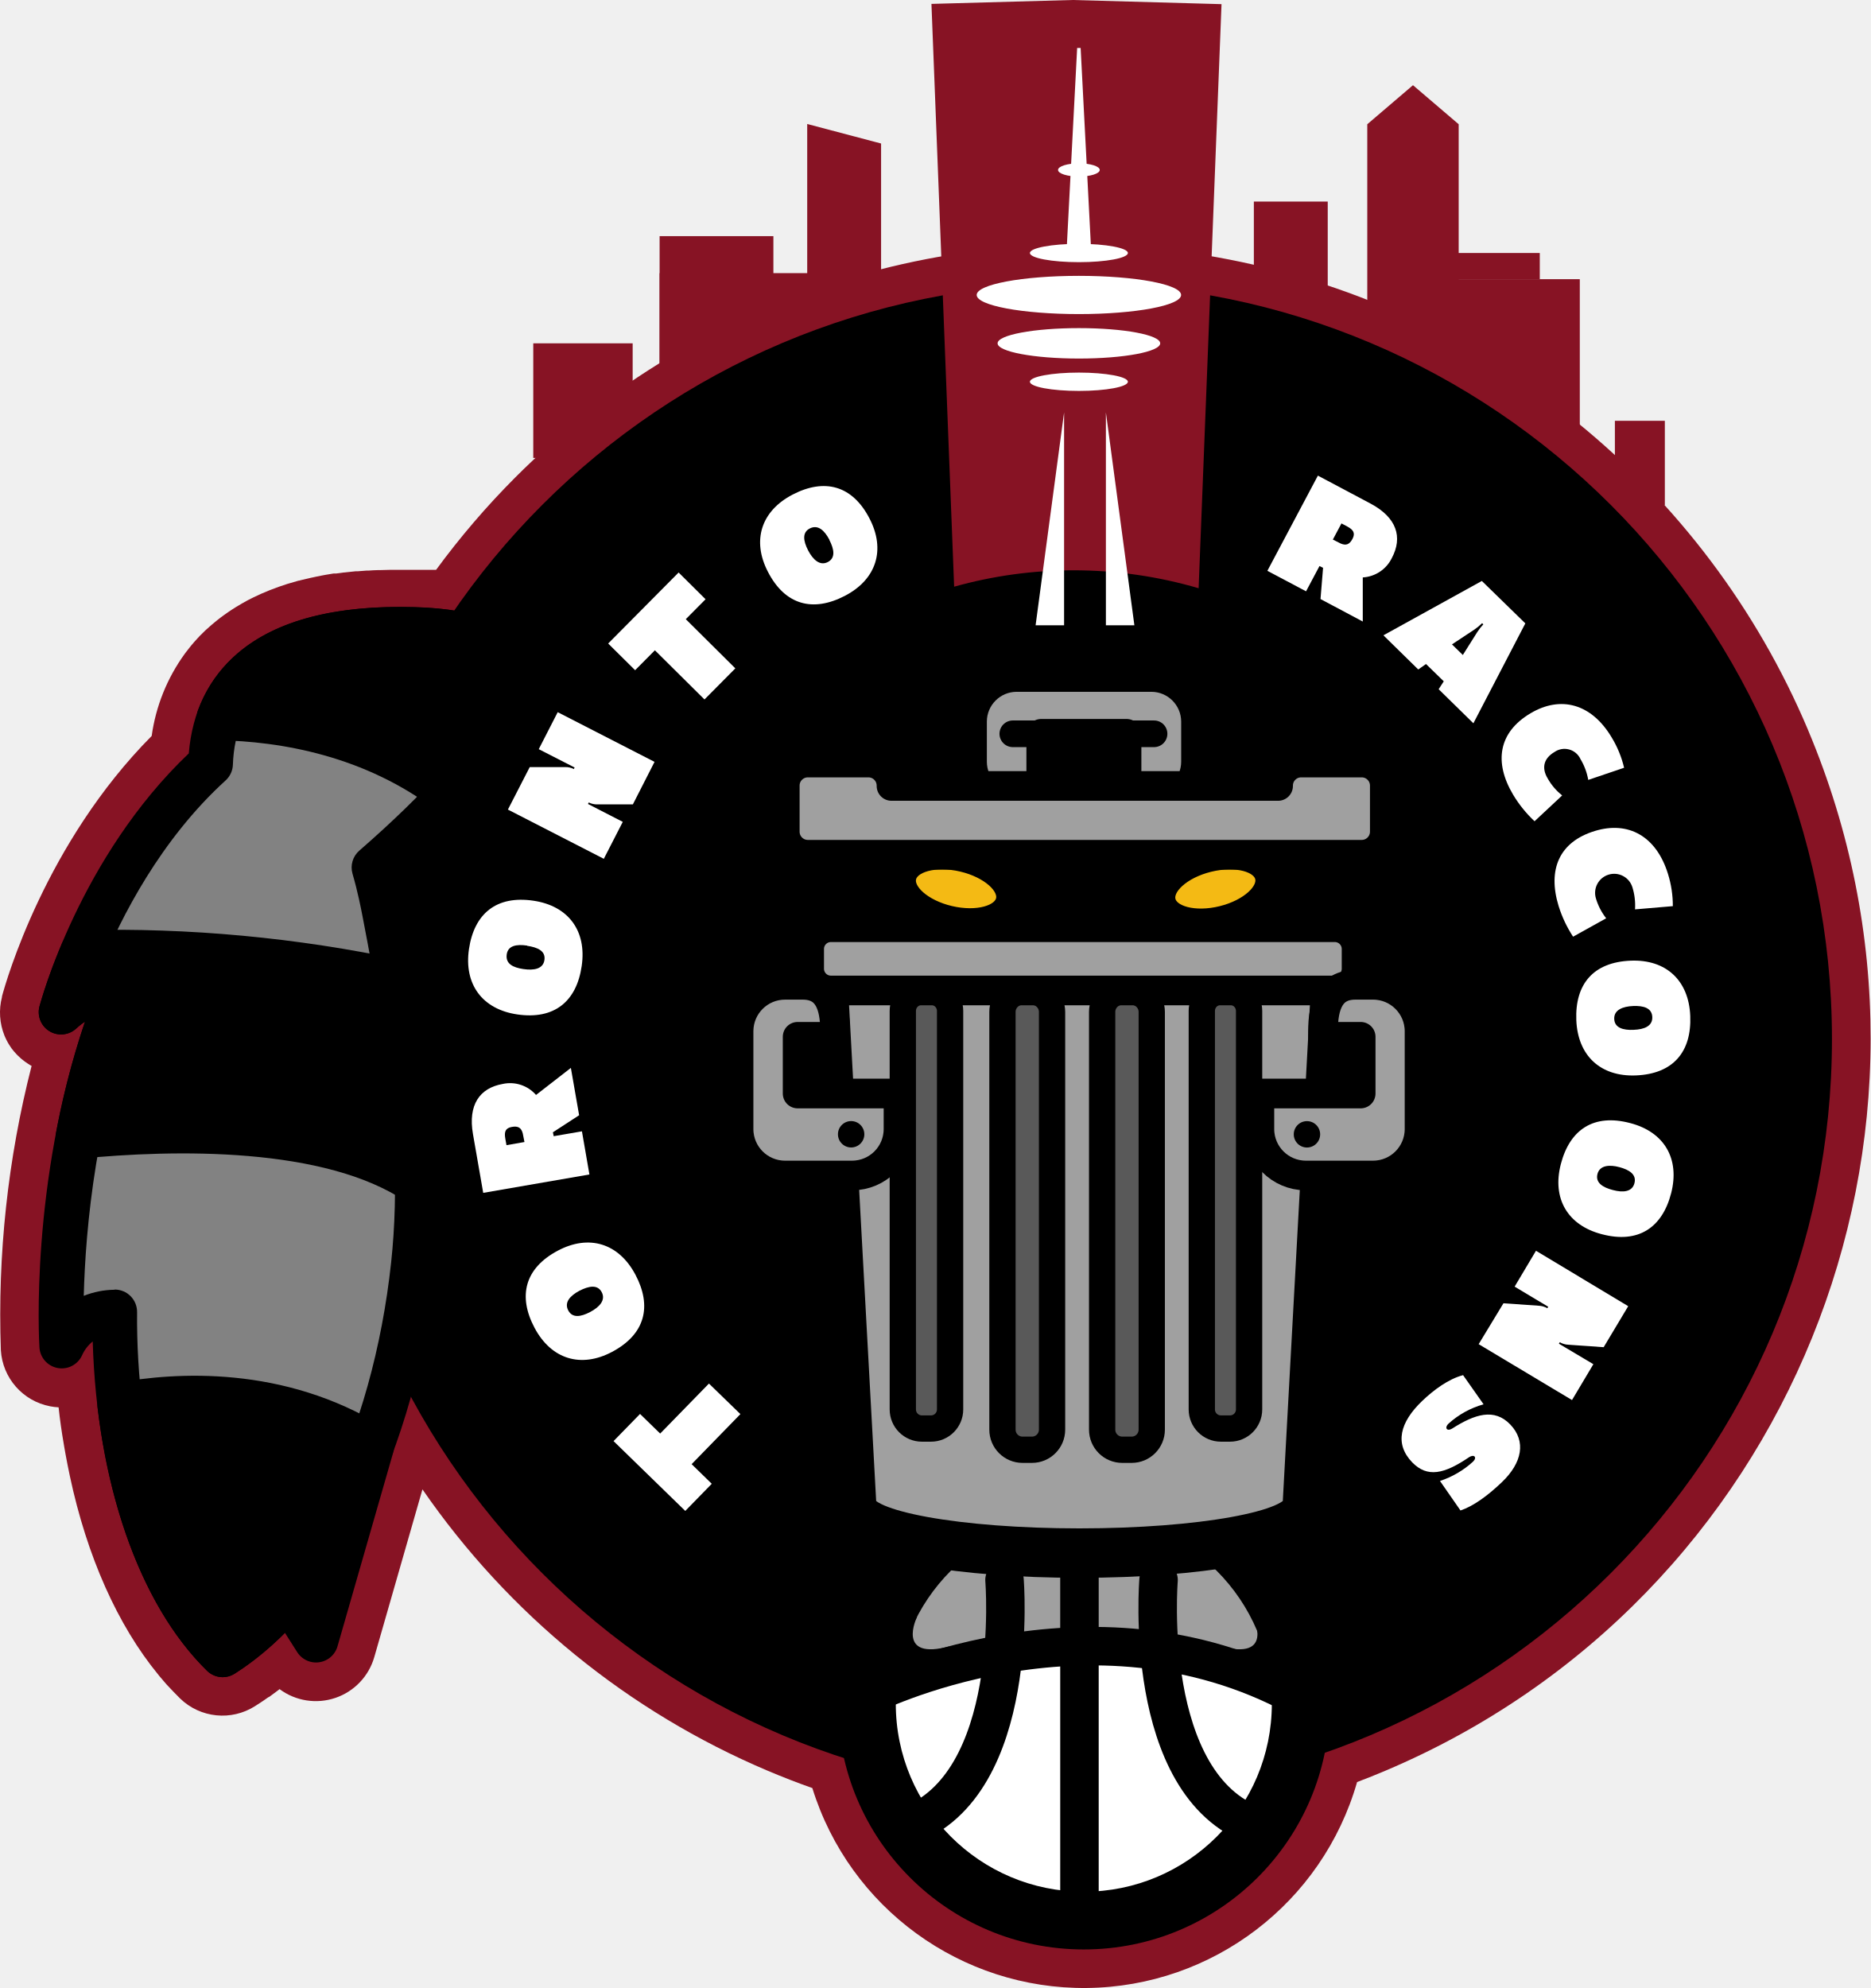
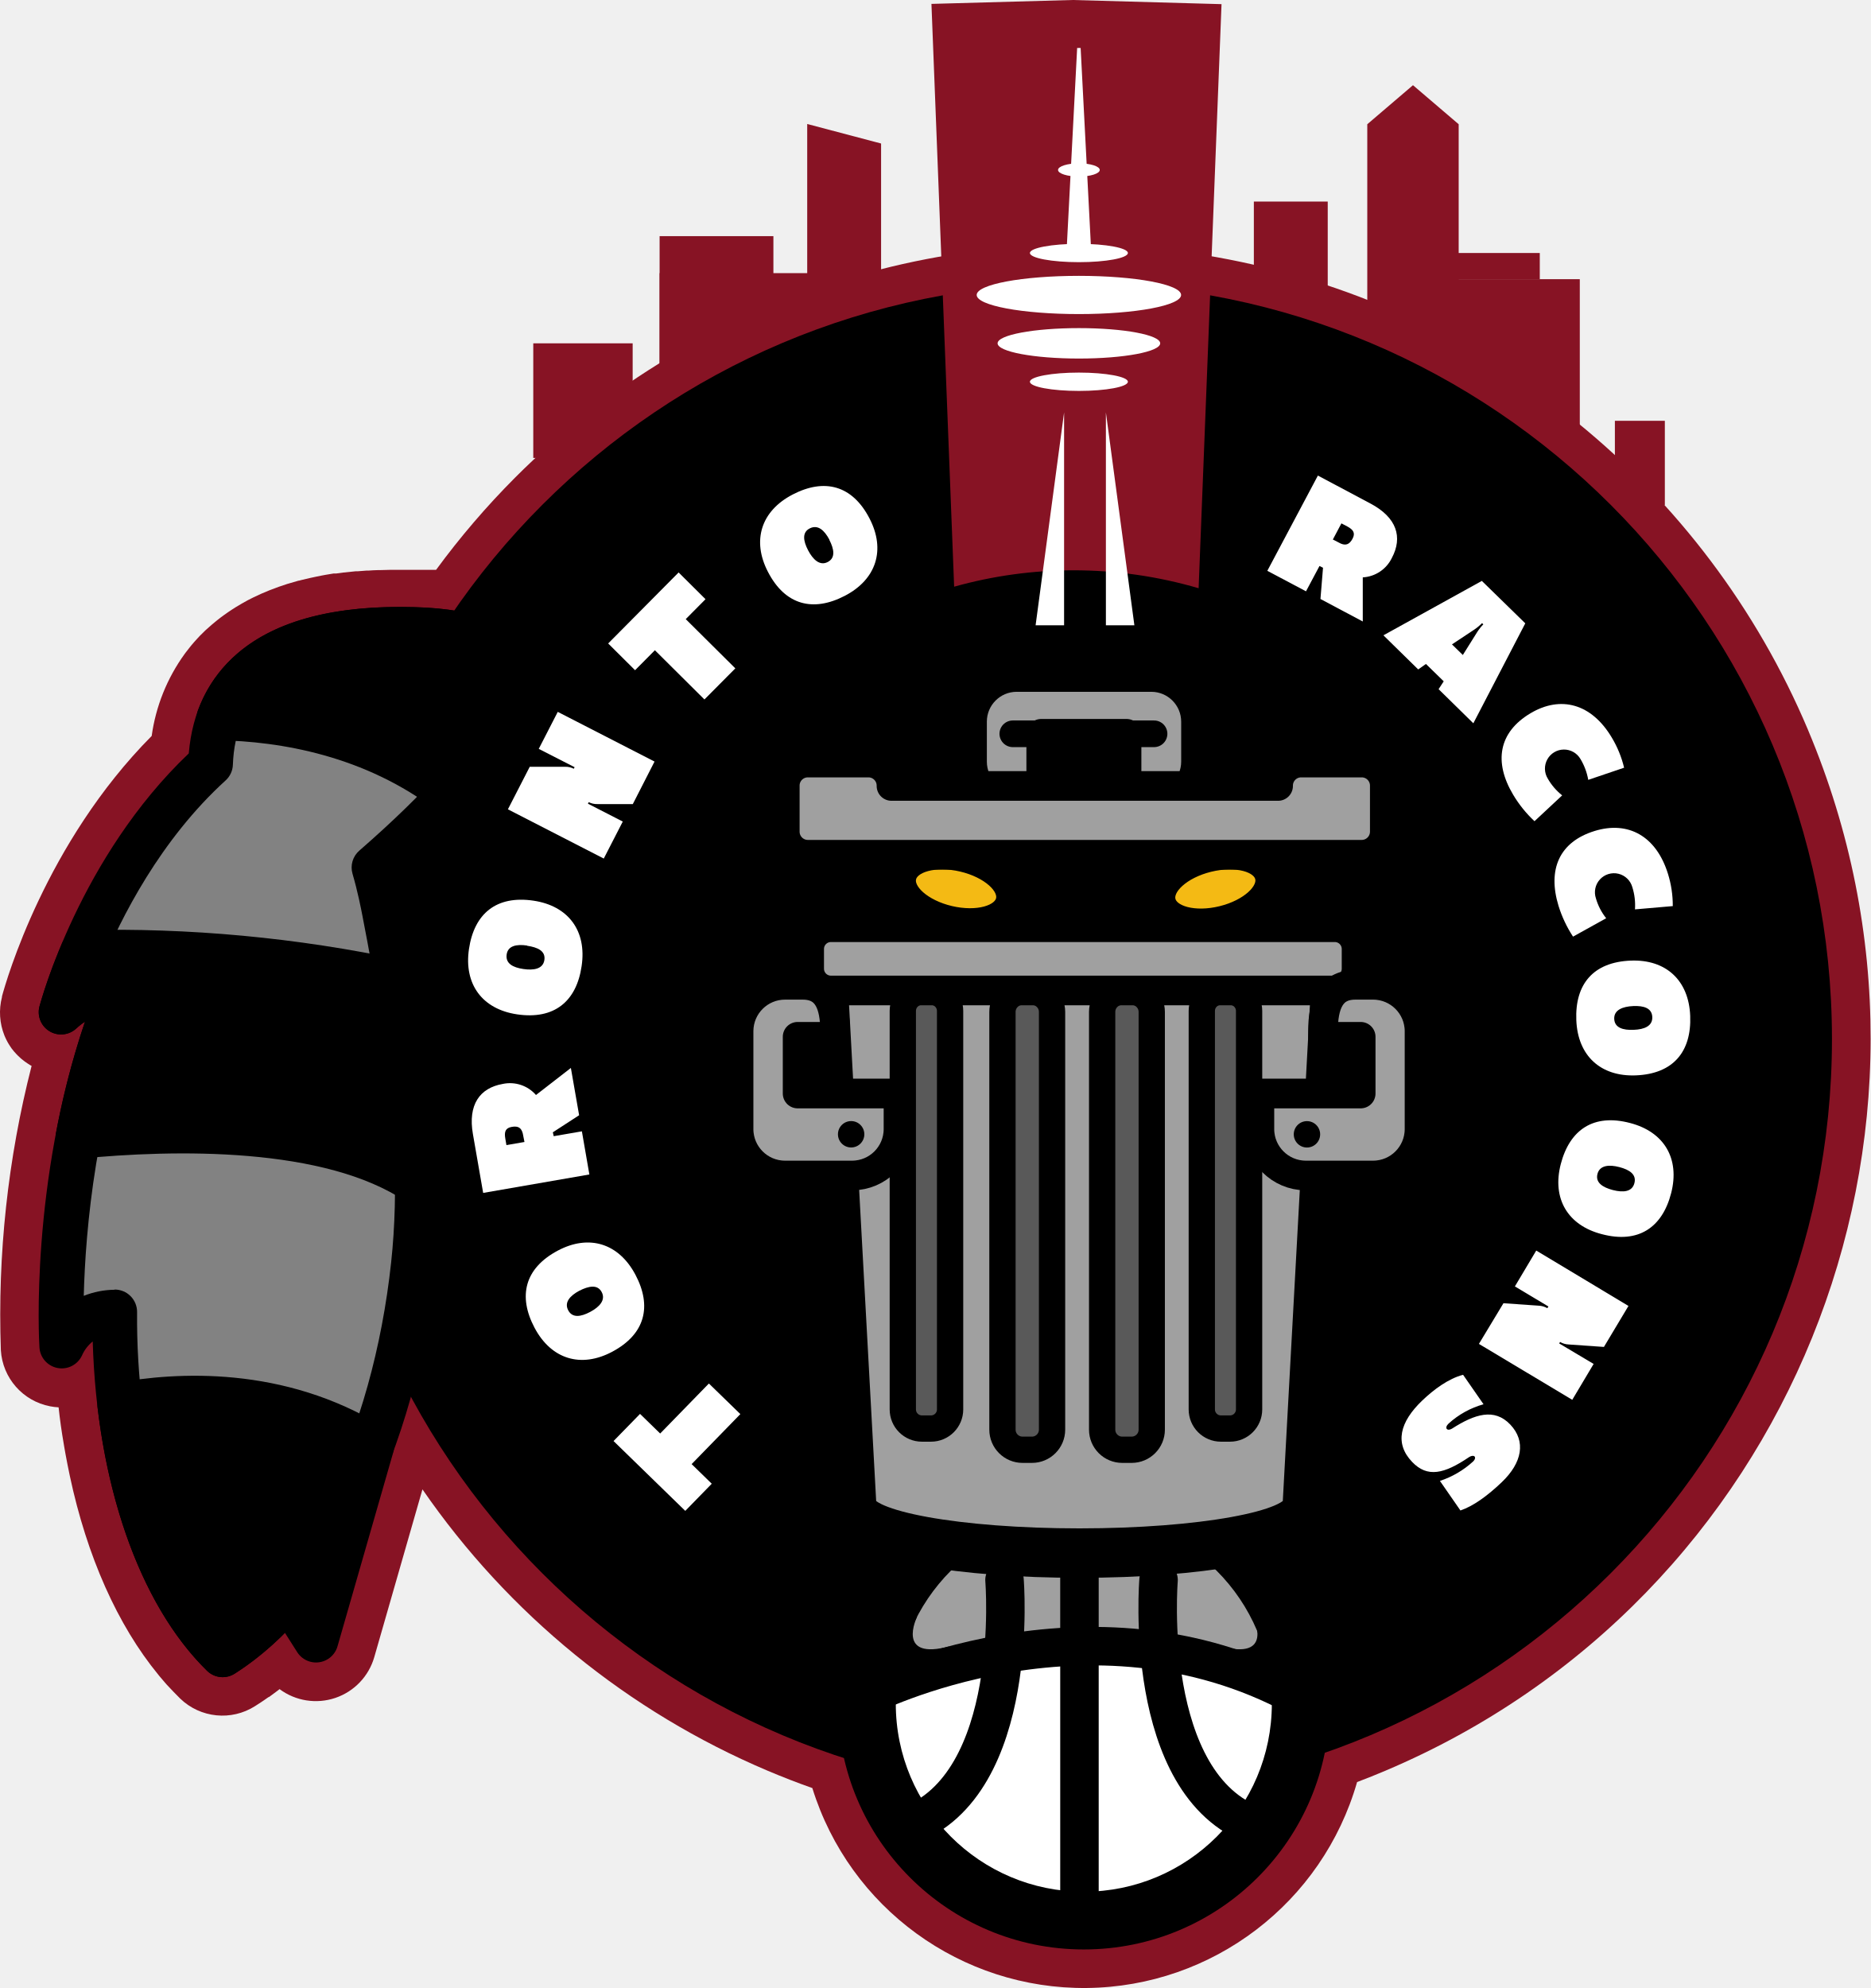
<svg xmlns="http://www.w3.org/2000/svg" id="Layer_1" data-name="Layer 1" version="1.1" width="365.086" height="388.013">
  <defs id="defs4">
    <style id="style2">.cls-3{fill:#fff}.cls-4{fill:#871324}.cls-11,.cls-12,.cls-13,.cls-14,.cls-15,.cls-17,.cls-8{stroke:#000;stroke-linecap:round;stroke-linejoin:round}.cls-8{stroke-width:8.72px}.cls-11{fill-rule:evenodd}.cls-11,.cls-13{fill:#a0a0a0}.cls-14{fill:#c6c6c6}.cls-11,.cls-13{stroke-width:5.79px}.cls-12{fill:#595959;stroke-width:5.13px}.cls-14{stroke-width:5.2px}.cls-15{fill:#f4ba14;stroke-width:3.76px}.cls-17{stroke-width:7.51px;fill:none}</style>
  </defs>
  <path class="cls-4" d="M352.908 142.47a154.93 154.93 0 0 0-252.37-49.25 157.06 157.06 0 0 0-15.42 18h-8.96l-1.88.05h-.41c-.66 0-1.31.06-2 .1h-.38l-1.67.13h-.4c-.61.05-1.22.12-1.8.19l-.45.05h-.11l-1.42.19h-.5l-1.57.26-.75.14-1.05.21c-.42.08-.84.17-1.25.27l-.78.18-1 .24-.37.1h-.09c-.62.17-1.24.35-1.85.54l-.35.1c-1.13.36-2.24.75-3.29 1.17l-.19.07c-1.08.43-2.14.9-3.14 1.39l-.52.26-.59.3-.88.49-.28.16-.74.44-.52.31-.64.41-.81.54-.72.51-.67.49-.54.42-.57.46-.08.07-.36.3-.24.2c-.38.33-.76.67-1.13 1l-.23.22c-.35.34-.66.64-.94.93l-.33.36-.09.09-.66.73-.59.69-.39.49c-.25.31-.5.62-.74.95l-.16.22a35.59 35.59 0 0 0-6.43 16c-20.7 20.85-28.4 47.77-29.22 50.83v.12a12.06 12.06 0 0 0 .49 7.55c.05.13.11.25.17.39l.22.46.26.49c.07.12.13.23.19.32s.21.33.33.51l.2.3a13 13 0 0 0 1 1.18l.27.27c.17.17.33.32.46.43l.25.22a11.23 11.23 0 0 0 1.27.93l.31.2.24.14.12.06a195.86 195.86 0 0 0-6 55.5 11.87 11.87 0 0 0 9.62 10.94 11.61 11.61 0 0 0 1.65.2c.26 2.4.59 4.77 1 7.11l.1.61c.08.48.17.95.25 1.41.08.46.12.69.19 1l.21 1.1c.1.51.2 1 .31 1.52l.13.63c3.34 15.7 9.32 29.13 17.29 38.83l.21.26c.34.41.68.81 1.05 1.23l.31.36 1 1.06.09.09.27.29c.48.5.91.94 1.34 1.36a11.87 11.87 0 0 0 14.59 1.46c.44-.27.87-.56 1.31-.85l.4-.27.92-.64h.07l.36-.26 1.16-.86.37-.28.12-.1.08-.06a11.87 11.87 0 0 0 18.49-6.26l9.4-32.73a155.52 155.52 0 0 0 67.34 54.9c2.88 1.22 5.81 2.36 8.76 3.4a55.49 55.49 0 0 0 106.33-1.17c1.87-.71 3.73-1.45 5.56-2.23a155.14 155.14 0 0 0 82.46-203.11z" id="path174" style="fill:#871324" />
  <path class="cls-4" d="M41.528 121.77z" id="path176" style="fill:#871324" />
  <path class="cls-4" id="rect178" style="fill:#871324" d="M128.748 46.09h22.21v26.63h-22.21z" />
  <path class="cls-4" id="rect180" style="fill:#871324" d="M128.748 53.31h41.01v19.42h-41.01z" />
  <path class="cls-4" id="rect182" style="fill:#871324" d="M104.088 67.01h19.4v22.37h-19.4z" />
  <path class="cls-4" id="polygon184" style="fill:#871324" transform="translate(-286.762 -174)" d="M444.32 238.48h14.42v-36.47l-14.42-3.81z" />
  <path class="cls-4" id="rect186" style="fill:#871324" d="M244.738 39.34h14.42v36.47h-14.42z" />
  <path class="cls-4" id="rect188" style="fill:#871324" d="M282.188 54.49h26.17v36.47h-26.17z" />
  <path class="cls-4" transform="scale(-1)" id="rect190" style="fill:#871324" d="M-324.958-98.58h9.75v16.45h-9.75z" />
  <path class="cls-4" id="rect192" style="fill:#871324" d="M282.188 49.38h18.36v5.11h-18.36z" />
  <path class="cls-4" id="polygon194" style="fill:#871324" transform="translate(-286.762 -174)" d="M553.64 198.25v52.19h17.84v-52.19l-8.92-7.62z" />
  <circle cx="210.118" cy="202.8" r="142.66" id="circle196" style="stroke:#000;stroke-width:9.6px;stroke-linecap:round;stroke-linejoin:round" />
-   <path class="cls-3" d="m144.518 276-9.52 9.77 3.93 3.83-5.17 5.3-14-13.63 5.17-5.3 3.93 3.83 9.52-9.76z" id="path198" style="fill:#fff" />
-   <path class="cls-3" d="M124.028 248.79c3.26 6.15 1.93 11.62-4.55 15.06-6.06 3.22-11.87 1.47-15.14-4.69-3.27-6.16-1.94-11.62 4.54-15.06 6.07-3.22 11.88-1.47 15.15 4.69zm-10.92 3.13c-1.87 1-3 2.28-2.2 3.83.8 1.55 2.47 1.28 4.29.32 1.82-.96 3.07-2.32 2.25-3.87-.82-1.55-2.53-1.2-4.34-.28z" id="path200" style="fill:#fff" />
-   <path class="cls-3" d="m113.038 217.67-5.12 3.33.16.76 5.51-.95 1.46 8.42-20.73 3.59-2-11.47c-1-5.71 1.31-9 5.82-9.79a6.72 6.72 0 0 1 6.49 2.15l6.8-5.28zm-11 3.55c-.29-1.11-.9-1.49-2.13-1.27-1.23.22-1.52.91-1.28 2.27l.23 1.29 3.51-.61z" id="path202" style="fill:#fff" />
-   <path class="cls-3" d="M113.538 188.56c-1 6.89-5.34 10.5-12.59 9.43-6.79-1-10.43-5.87-9.41-12.76 1.02-6.89 5.34-10.51 12.6-9.43 6.79 1.01 10.42 5.87 9.4 12.76zm-10.64-4c-2.1-.31-3.79 0-4 1.78-.21 1.78 1.23 2.5 3.26 2.8 2.03.3 3.85 0 4.11-1.77.26-1.77-1.34-2.47-3.37-2.77z" id="path204" style="fill:#fff" />
-   <path class="cls-3" d="M123.528 157h-6.91a3.55 3.55 0 0 1-1.7-.38l-.15.3 6.79 3.49-3.7 7.21-18.72-9.61 4.26-8.29h6.91a3.55 3.55 0 0 1 1.7.38l.15-.3-7-3.58 3.7-7.22 18.9 9.7z" id="path206" style="fill:#fff" />
-   <path class="cls-3" d="m137.508 136.52-9.68-9.6-3.86 3.89-5.26-5.21 13.75-13.86 5.26 5.22-3.86 3.89 9.67 9.6z" id="path208" style="fill:#fff" />
-   <path class="cls-3" d="M164.898 116.3c-6.18 3.21-11.64 1.84-15-4.68-3.17-6.09-1.36-11.88 4.82-15.09 6.18-3.21 11.64-1.84 15 4.67 3.17 6.09 1.37 11.89-4.82 15.1zm-3-10.94c-1-1.89-2.26-3-3.81-2.23-1.55.77-1.3 2.46-.36 4.28.94 1.82 2.3 3.09 3.85 2.29 1.55-.8 1.24-2.52.29-4.34z" id="path210" style="fill:#fff" />
-   <path class="cls-3" d="m257.748 116.92.5-6.1-.7-.34-2.62 4.93-7.55-4 9.86-18.58 10.28 5.46c5.11 2.72 6.31 6.56 4.16 10.61a6.74 6.74 0 0 1-5.68 3.8v8.61zm3.93-10.84c1.06.45 1.73.2 2.31-.9.58-1.1.21-1.76-1-2.41l-1.15-.61-1.68 3.15z" id="path212" style="fill:#fff" />
-   <path class="cls-3" d="m280.808 134.52 1-1.54-3.47-3.38-1.51 1.07-6.8-6.67 19.21-10.61 8.49 8.28-10.14 19.5zm7.53-11.14a10.86 10.86 0 0 1 1.19-1.52l-.24-.23a10.5 10.5 0 0 1-1.48 1.23l-4.4 2.91 2.12 2.07z" id="path214" style="fill:#fff" />
-   <path class="cls-3" d="M299.528 160.29a24 24 0 0 1-4.19-5.19c-3.78-6.36-2.85-12.17 3.4-15.88 5.88-3.5 11.91-1.91 15.86 4.74a20.42 20.42 0 0 1 2.41 5.89l-7 2.37a11.85 11.85 0 0 0-1.52-4.07 3.43 3.43 0 0 0-5.08-1.37c-2 1.18-2.62 3-1.31 5.17a11.16 11.16 0 0 0 2.82 3.3z" id="path216" style="fill:#fff" />
-   <path class="cls-3" d="M307.048 182.82a23.83 23.83 0 0 1-2.83-6c-2.17-7.09.11-12.51 7.07-14.63 6.53-2 12 1 14.28 8.37a20.84 20.84 0 0 1 .95 6.3l-7.38.63a11.91 11.91 0 0 0-.51-4.31 3.723 3.723 0 1 0-7.12 2.18 11.64 11.64 0 0 0 2 3.87z" id="path218" style="fill:#fff" />
-   <path class="cls-3" d="M307.678 199.1c-.27-7 3.29-11.31 10.63-11.6 6.86-.27 11.33 3.83 11.61 10.79.28 6.96-3.29 11.32-10.63 11.61-6.86.27-11.33-3.83-11.61-10.8zm11.19 1.9c2.12-.08 3.71-.75 3.64-2.5-.07-1.75-1.67-2.23-3.72-2.15-2.05.08-3.77.76-3.71 2.51.06 1.75 1.74 2.24 3.79 2.14z" id="path220" style="fill:#fff" />
-   <path class="cls-3" d="M304.658 227.2c1.75-6.75 6.43-9.88 13.53-8 6.65 1.72 9.74 6.95 8 13.69-1.74 6.74-6.43 9.88-13.53 8-6.66-1.73-9.75-6.95-8-13.69zm10.16 5.07c2 .54 3.77.36 4.21-1.34.44-1.7-1-2.61-2.94-3.13s-3.84-.37-4.28 1.33c-.44 1.7 1.02 2.63 3.01 3.14z" id="path222" style="fill:#fff" />
-   <path class="cls-3" d="m293.458 254.37 6.9.48a3.58 3.58 0 0 1 1.66.49l.18-.29-6.56-3.93 4.17-7 18 10.82-4.79 8-6.9-.48a3.62 3.62 0 0 1-1.67-.49l-.17.29 6.73 4-4.17 7-18.22-10.91z" id="path224" style="fill:#fff" />
-   <path class="cls-3" d="M289.578 274.09a17 17 0 0 0-6.83 3.76c-.44.42-.54.85-.33 1.07.21.22.61.15 1-.08 4.45-2.84 8.26-4.06 11.38-.8 3.12 3.26 2.32 7.46-1.65 11.25-2.83 2.7-5.61 4.7-8.08 5.52l-4-5.76a17.81 17.81 0 0 0 6.45-3.77c.43-.42.49-.8.3-1-.19-.2-.61-.16-1.05.12-4.88 3.31-8.16 4.07-11.14 1-3.44-3.6-2.43-7.77 2-12 2.24-2.13 5.1-4.26 7.95-5z" id="path226" style="fill:#fff" />
+   <path class="cls-3" d="m144.508 276-9.51 9.76 3.93 3.83-5.17 5.3-14-13.63 5.17-5.3 3.93 3.83 9.51-9.76z" id="path198" style="fill:#fff" />
+   <path class="cls-3" d="M124.018 248.78c3.27 6.16 1.94 11.62-4.54 15.06-6.07 3.22-11.88 1.47-15.14-4.69s-1.94-11.62 4.54-15.06c6.06-3.22 11.87-1.46 15.14 4.69zm-10.92 3.13c-1.87 1-3 2.29-2.19 3.83s2.47 1.28 4.28.32 3.08-2.32 2.26-3.87c-.82-1.55-2.53-1.19-4.35-.28z" id="path200" style="fill:#fff" />
+   <path class="cls-3" d="m113.038 217.67-5.13 3.33.17.76 5.5-.95 1.46 8.42-20.73 3.6-2-11.48c-1-5.71 1.31-9 5.82-9.79a6.73 6.73 0 0 1 6.49 2.16l6.81-5.28zm-11 3.54c-.3-1.11-.91-1.48-2.13-1.27-1.22.21-1.52.91-1.28 2.27l.22 1.29 3.52-.61z" id="path202" style="fill:#fff" />
+   <path class="cls-3" d="M113.528 188.55c-1 6.89-5.33 10.5-12.59 9.43-6.79-1-10.42-5.87-9.4-12.76 1.02-6.89 5.33-10.5 12.59-9.43 6.79 1.01 10.43 5.87 9.4 12.76zm-10.64-4c-2.09-.31-3.78.05-4 1.78-.22 1.73 1.23 2.5 3.26 2.8 2.03.3 3.85 0 4.11-1.77.26-1.77-1.34-2.47-3.37-2.77z" id="path204" style="fill:#fff" />
+   <path class="cls-3" d="M123.518 156.94h-6.91a3.55 3.55 0 0 1-1.7-.38l-.15.3 6.8 3.49-3.71 7.22-18.71-9.61 4.26-8.3h6.91a3.51 3.51 0 0 1 1.69.38l.16-.3-7-3.58 3.71-7.22 18.89 9.7z" id="path206" style="fill:#fff" />
+   <path class="cls-3" d="m137.498 136.52-9.67-9.61-3.87 3.9-5.25-5.22 13.75-13.86 5.25 5.22-3.86 3.89 9.68 9.61z" id="path208" style="fill:#fff" />
+   <path class="cls-3" d="M164.898 116.29c-6.18 3.21-11.64 1.84-15-4.67-3.17-6.1-1.36-11.89 4.82-15.1 6.18-3.21 11.64-1.84 15 4.67 3.17 6.1 1.36 11.89-4.82 15.1zm-3-10.94c-1-1.88-2.26-3-3.82-2.23s-1.3 2.46-.35 4.28c.95 1.82 2.29 3.1 3.84 2.29 1.55-.81 1.24-2.52.3-4.34z" id="path210" style="fill:#fff" />
+   <path class="cls-3" d="m257.738 116.91.5-6.1-.69-.34-2.63 4.94-7.55-4 9.87-18.59 10.28 5.47c5.12 2.72 6.31 6.56 4.16 10.6a6.72 6.72 0 0 1-5.68 3.8v8.61zm3.94-10.83c1 .44 1.72.19 2.31-.91.59-1.1.21-1.76-1-2.41l-1.16-.61-1.67 3.15z" id="path212" style="fill:#fff" />
+   <path class="cls-3" d="m280.798 134.51 1-1.53-3.47-3.39-1.51 1.07-6.79-6.66 19.21-10.62 8.48 8.28-10.14 19.51zm7.53-11.14a9.6 9.6 0 0 1 1.2-1.51l-.25-.24a10 10 0 0 1-1.48 1.24l-4.39 2.91 2.12 2.07z" id="path214" style="fill:#fff" />
+   <path class="cls-3" d="M299.518 160.28a23.45 23.45 0 0 1-4.18-5.19c-3.79-6.36-2.85-12.16 3.4-15.88 5.87-3.49 11.9-1.91 15.86 4.74a20.83 20.83 0 0 1 2.41 5.89l-7 2.37a11.85 11.85 0 0 0-1.52-4.07 3.72 3.72 0 1 0-6.39 3.81 11.39 11.39 0 0 0 2.82 3.29z" id="path216" style="fill:#fff" />
+   <path class="cls-3" d="M307.038 182.81a23.83 23.83 0 0 1-2.83-6c-2.17-7.09.12-12.5 7.07-14.63 6.54-2 12 1 14.29 8.37a20.8 20.8 0 0 1 .94 6.3l-7.38.64a11.73 11.73 0 0 0-.51-4.32 3.72 3.72 0 1 0-7.11 2.18 11.19 11.19 0 0 0 2 3.87z" id="path218" style="fill:#fff" />
+   <path class="cls-3" d="M307.678 199.1c-.28-7 3.29-11.32 10.62-11.61 6.86-.27 11.34 3.83 11.61 10.79.27 6.96-3.29 11.32-10.62 11.61-6.86.27-11.34-3.83-11.61-10.79zm11.19 1.9c2.12-.08 3.71-.75 3.64-2.5-.07-1.75-1.67-2.23-3.72-2.14-2.05.09-3.78.75-3.71 2.5.07 1.75 1.74 2.23 3.79 2.14z" id="path220" style="fill:#fff" />
+   <path class="cls-3" d="M304.648 227.19c1.76-6.74 6.43-9.88 13.54-8 6.64 1.73 9.74 6.95 8 13.69-1.74 6.74-6.43 9.88-13.53 8-6.66-1.72-9.76-6.95-8.01-13.69zm10.16 5.08c2.06.53 3.77.35 4.21-1.35.44-1.7-.95-2.61-2.94-3.13s-3.83-.37-4.27 1.33c-.44 1.7 1.02 2.63 3 3.15z" id="path222" style="fill:#fff" />
+   <path class="cls-3" d="m293.458 254.36 6.89.48a3.62 3.62 0 0 1 1.67.49l.22-.33-6.55-3.92 4.17-7 18 10.81-4.79 8-6.89-.48a3.62 3.62 0 0 1-1.67-.49l-.17.29 6.72 4-4.17 7-18.22-10.91z" id="path224" style="fill:#fff" />
+   <path class="cls-3" d="M289.568 274.08a16.87 16.87 0 0 0-6.82 3.77c-.44.41-.55.84-.34 1.06.21.22.62.16 1-.07 4.45-2.85 8.27-4.07 11.38-.8 3.11 3.27 2.32 7.45-1.65 11.24-2.82 2.7-5.61 4.7-8.08 5.53l-4-5.77a17.81 17.81 0 0 0 6.45-3.77c.44-.42.49-.8.31-1-.18-.2-.62-.16-1.05.11-4.89 3.32-8.17 4.07-11.14.95-3.44-3.6-2.44-7.77 2-12 2.24-2.14 5.1-4.26 7.95-5z" id="path226" style="fill:#fff" />
  <path d="M80.738 122.84c-31.6-.86-39.18 13.35-39.64 26.22-21.51 19.58-29.18 48.48-29.18 48.48a19.65 19.65 0 0 1 11.89-5c-14 33.94-11.76 70.21-11.76 70.21a11.16 11.16 0 0 1 10.35-6.67c-.25 29.05 7.89 54 21.07 66.93 18.32-11.5 33.4-40.69 37.22-76.14 1.78-16.59.3-33.57-2.35-50.38-1-6.2-2.12-12.38-3.31-18.51-.31-1.63-1-5-2-8.63 20.88-18.22 45.65-45.48 7.71-46.51z" id="path228" style="fill:#828282" />
  <path d="M43.468 327.35a4.37 4.37 0 0 1-3.06-1.25c-13.33-13.06-21.51-36.81-22.31-64.28a7.19 7.19 0 0 0-2.1 2.75 4.36 4.36 0 0 1-8.3-1.59c-.09-1.39-1.8-31.94 8.89-63.6a11.46 11.46 0 0 0-1.67 1.33 4.36 4.36 0 0 1-7.21-4.29c.32-1.21 7.94-29.22 29.14-49.37.68-8.13 3.89-14.71 9.55-19.56 7.47-6.4 19.06-9.43 34.45-9 13.23.36 20.84 3.81 23.26 10.56 2.12 5.91-.33 13.27-7.5 22.49a150.92 150.92 0 0 1-18.69 19.27c.7 2.73 1.15 5.05 1.4 6.32 1.41 7.27 2.47 13.21 3.33 18.67 3.21 20.37 4 36.74 2.37 51.51-3.78 35.69-19.23 66.81-39.24 79.37a4.3 4.3 0 0 1-2.31.67zm-21.07-75.66a4.37 4.37 0 0 1 4.36 4.4c-.22 25.35 6.36 48.32 17.32 61.17 7.31-5.53 14-14.2 19.53-25.31 6.55-13.18 10.95-28.94 12.74-45.58 1.51-14 .77-29.63-2.32-49.23-.84-5.35-1.89-11.19-3.28-18.36-.3-1.54-.92-4.75-1.94-8.24a4.36 4.36 0 0 1 1.32-4.51c27.55-24 26.3-32.56 25.77-34-1-2.81-6.58-4.56-15.28-4.79-13.16-.36-22.77 2-28.54 6.91-4.16 3.57-6.39 8.65-6.62 15.1a4.33 4.33 0 0 1-1.42 3.07c-12.68 11.54-20.39 26.69-24.4 36.48a28.08 28.08 0 0 1 3.78-.59 4.36 4.36 0 0 1 4.42 6c-9.19 22.31-11.16 45.93-11.49 58.71a16.57 16.57 0 0 1 6-1.19z" id="path230" />
  <path d="M23.378 274.22c2.52 21.1 9.75 38.64 20.09 48.76a55 55 0 0 0 12.77-11.44v0l5.45 8.58 10.89-37.9c-18.18-11.22-37.92-10.07-49.2-8z" id="path232" style="fill-rule:evenodd;stroke:#000;stroke-width:8.72px;stroke-linecap:round;stroke-linejoin:round" />
  <path class="cls-8" d="M81.458 230.77a228.88 228.88 0 0 0-3.12-34.31c-.26-1.61-.52-3.22-.8-4.83a266.09 266.09 0 0 0-61.45-5.73 99.76 99.76 0 0 0-4.17 11.64 19.65 19.65 0 0 1 11.89-5 152.08 152.08 0 0 0-8.57 29.26c18.47-1.8 49-2.56 66.22 8.97z" id="path234" style="stroke:#000;stroke-width:8.72px;stroke-linecap:round;stroke-linejoin:round" />
  <path class="cls-8" d="M88.048 154.87c14.22-15.5 21.36-31.26-7.31-32-24.27-.66-34.37 7.57-38 17.25 12.5.23 30.09 3.08 45.31 14.75z" id="path236" style="stroke:#000;stroke-width:8.72px;stroke-linecap:round;stroke-linejoin:round" />
  <circle class="cls-3" cx="211.548" cy="332.52" r="42.33" id="circle238" style="fill:#fff" />
  <path d="m248.028 328.55 4.41-7a42 42 0 0 0-7.11-14.55l-6.67-7a42.34 42.34 0 0 0-64.89 13.4l-.67 15.94s41.48-16.11 74.93-.79z" id="path240" style="fill:#a0a0a0" />
  <path d="M211.548 380.49a48 48 0 1 1 48-48 48 48 0 0 1-48 48zm0-84.67a36.7 36.7 0 1 0 36.7 36.7 36.74 36.74 0 0 0-36.7-36.7z" id="path242" />
  <path d="m161.968 184.36 6.18 113c0 4.25 19 7.7 42.55 7.7 23.55 0 42.56-3.45 42.56-7.7l6.18-113z" id="path244" style="fill:#c6c6c6;fill-rule:evenodd;stroke:#000;stroke-width:5.79px;stroke-linecap:round;stroke-linejoin:round" />
  <path class="cls-11" d="m161.968 180.5 6.18 113c0 4.26 19 7.7 42.55 7.7 23.55 0 42.56-3.44 42.56-7.7l6.18-113z" id="path246" style="fill:#a0a0a0;fill-rule:evenodd;stroke:#000;stroke-width:5.79px;stroke-linecap:round;stroke-linejoin:round" />
  <rect class="cls-12" x="195.668" y="193.58" width="9.68" height="89.38" rx="3.92" id="rect248" style="fill:#595959;stroke:#000;stroke-width:5.13px;stroke-linecap:round;stroke-linejoin:round" />
  <rect class="cls-12" x="215.128" y="193.58" width="9.68" height="89.38" rx="3.92" id="rect250" style="fill:#595959;stroke:#000;stroke-width:5.13px;stroke-linecap:round;stroke-linejoin:round" />
  <rect class="cls-12" x="176.218" y="193.58" width="9.23" height="85.24" rx="3.73" id="rect252" style="fill:#595959;stroke:#000;stroke-width:5.13px;stroke-linecap:round;stroke-linejoin:round" />
  <rect class="cls-12" x="234.578" y="193.58" width="9.23" height="85.24" rx="3.73" id="rect254" style="fill:#595959;stroke:#000;stroke-width:5.13px;stroke-linecap:round;stroke-linejoin:round" />
  <path class="cls-11" d="M224.788 132.13h-26.37a8.72 8.72 0 0 0-8.69 8.7v7.85a8.72 8.72 0 0 0 8.69 8.7h4.82v-14.16h16.65v14.16h4.86a8.73 8.73 0 0 0 8.7-8.7v-7.85a8.73 8.73 0 0 0-8.66-8.7z" id="path256" style="fill:#a0a0a0;fill-rule:evenodd;stroke:#000;stroke-width:5.79px;stroke-linecap:round;stroke-linejoin:round" />
  <path class="cls-11" d="M144.158 201.21v19.22a9.07 9.07 0 0 0 9 9h13.22a9.07 9.07 0 0 0 9-9v-7h-19.69v-11.07h7.31v-1.15c0-5-1.34-9-6.32-9h-3.44a9.07 9.07 0 0 0-9.08 9z" id="path258" style="fill:#a0a0a0;fill-rule:evenodd;stroke:#000;stroke-width:5.79px;stroke-linecap:round;stroke-linejoin:round" />
  <rect class="cls-13" x="157.938" y="180.97" width="106.85" height="12.35" rx="4.25" id="rect260" style="fill:#a0a0a0;stroke:#000;stroke-width:5.79px;stroke-linecap:round;stroke-linejoin:round" />
  <rect x="163.558" y="218.81" width="5.15" height="5.15" rx="2.58" id="rect262" />
  <path class="cls-11" d="M277.078 201.21v19.22a9.07 9.07 0 0 1-9 9h-13.26a9.07 9.07 0 0 1-9-9v-7h19.77v-11.07h-7.35v-1.15c0-5 1.34-9 6.32-9h3.48a9.07 9.07 0 0 1 9.04 9z" id="path264" style="fill:#a0a0a0;fill-rule:evenodd;stroke:#000;stroke-width:5.79px;stroke-linecap:round;stroke-linejoin:round" />
  <rect x="-257.678" y="-223.97" width="5.15" height="5.15" rx="2.58" transform="scale(-1)" id="rect266" />
  <path class="cls-14" id="line268" style="fill:#c6c6c6;stroke:#000;stroke-width:5.2px;stroke-linecap:round;stroke-linejoin:round" d="M203.278 143.22h-5.59" />
  <path class="cls-14" id="line270" style="fill:#c6c6c6;stroke:#000;stroke-width:5.2px;stroke-linecap:round;stroke-linejoin:round" d="M219.928 143.22h5.33" />
  <ellipse class="cls-15" cx="-126.278" cy="221.296" rx="5.34" ry="9.9" transform="rotate(-76.8)" id="ellipse272" style="fill:#f4ba14;stroke:#000;stroke-width:3.76px;stroke-linecap:round;stroke-linejoin:round" />
  <ellipse class="cls-15" cx="188.866" cy="225.186" rx="9.9" ry="5.34" transform="rotate(-13.83)" id="ellipse274" style="fill:#f4ba14;stroke:#000;stroke-width:3.76px;stroke-linecap:round;stroke-linejoin:round" />
  <path class="cls-13" d="M265.808 148.83h-11.85a4.5 4.5 0 0 0-4.49 4.5v.07h-75.46v-.07a4.5 4.5 0 0 0-4.49-4.5h-11.85a4.5 4.5 0 0 0-4.49 4.5v9a4.51 4.51 0 0 0 4.49 4.5h108.14a4.51 4.51 0 0 0 4.49-4.5v-9a4.5 4.5 0 0 0-4.49-4.5z" id="path276" style="fill:#a0a0a0;stroke:#000;stroke-width:5.79px;stroke-linecap:round;stroke-linejoin:round" />
  <path id="line278" style="fill:#f4ba14;stroke:#000;stroke-width:7.51px;stroke-linecap:round;stroke-linejoin:round" d="M210.698 307.94v64.32" />
  <path class="cls-17" d="M196.068 308.38s3.32 40-18.94 48" id="path280" style="fill:none;stroke:#000;stroke-width:7.51px;stroke-linecap:round;stroke-linejoin:round" />
  <path class="cls-17" d="M226.138 308.38s-3.32 40 18.94 48" id="path282" style="fill:none;stroke:#000;stroke-width:7.51px;stroke-linecap:round;stroke-linejoin:round" />
  <path class="cls-17" d="M169.148 331.1s43.19-22.07 84 0" id="path284" style="fill:none;stroke:#000;stroke-width:7.51px;stroke-linecap:round;stroke-linejoin:round" />
  <path d="M178.978 315.62s-4.22 8.62 6.47 5.67l-10.6 4.91-3.49-9.61" id="path286" />
  <path d="M244.618 315.62s4.22 8.62-6.46 5.67l10.59 4.91 3.5-9.61" id="path288" />
  <path class="cls-4" d="M209.548 111.31a86.71 86.71 0 0 1 24.41 3.5l4.47-114-29.07-.81-27.55.76 4.43 113.75a86 86 0 0 1 23.31-3.2z" id="path290" style="fill:#871324" />
  <ellipse class="cls-3" cx="210.588" cy="67.01" rx="15.87" ry="2.97" id="ellipse292" style="fill:#fff" />
  <ellipse class="cls-3" cx="210.588" cy="57.57" rx="19.95" ry="3.73" id="ellipse294" style="fill:#fff" />
  <ellipse class="cls-3" cx="210.588" cy="74.51" rx="9.56" ry="1.79" id="ellipse296" style="fill:#fff" />
  <ellipse class="cls-3" cx="210.588" cy="49.38" rx="9.56" ry="1.79" id="ellipse298" style="fill:#fff" />
  <ellipse class="cls-3" cx="210.588" cy="33.17" rx="4.07" ry="1.29" id="ellipse300" style="fill:#fff" />
  <path class="cls-3" id="polygon302" style="fill:#fff" transform="translate(-286.762 -174)" d="M494.96 222.68h4.77l-2.04-39.32h-.68z" />
  <path class="cls-3" id="polygon304" style="fill:#fff" transform="translate(-286.762 -174)" d="m488.9 296.04 5.56-41.55v41.55z" />
  <path class="cls-3" id="polygon306" style="fill:#fff" transform="translate(-286.762 -174)" d="m508.18 296.04-5.56-41.55v41.55z" />
</svg>
